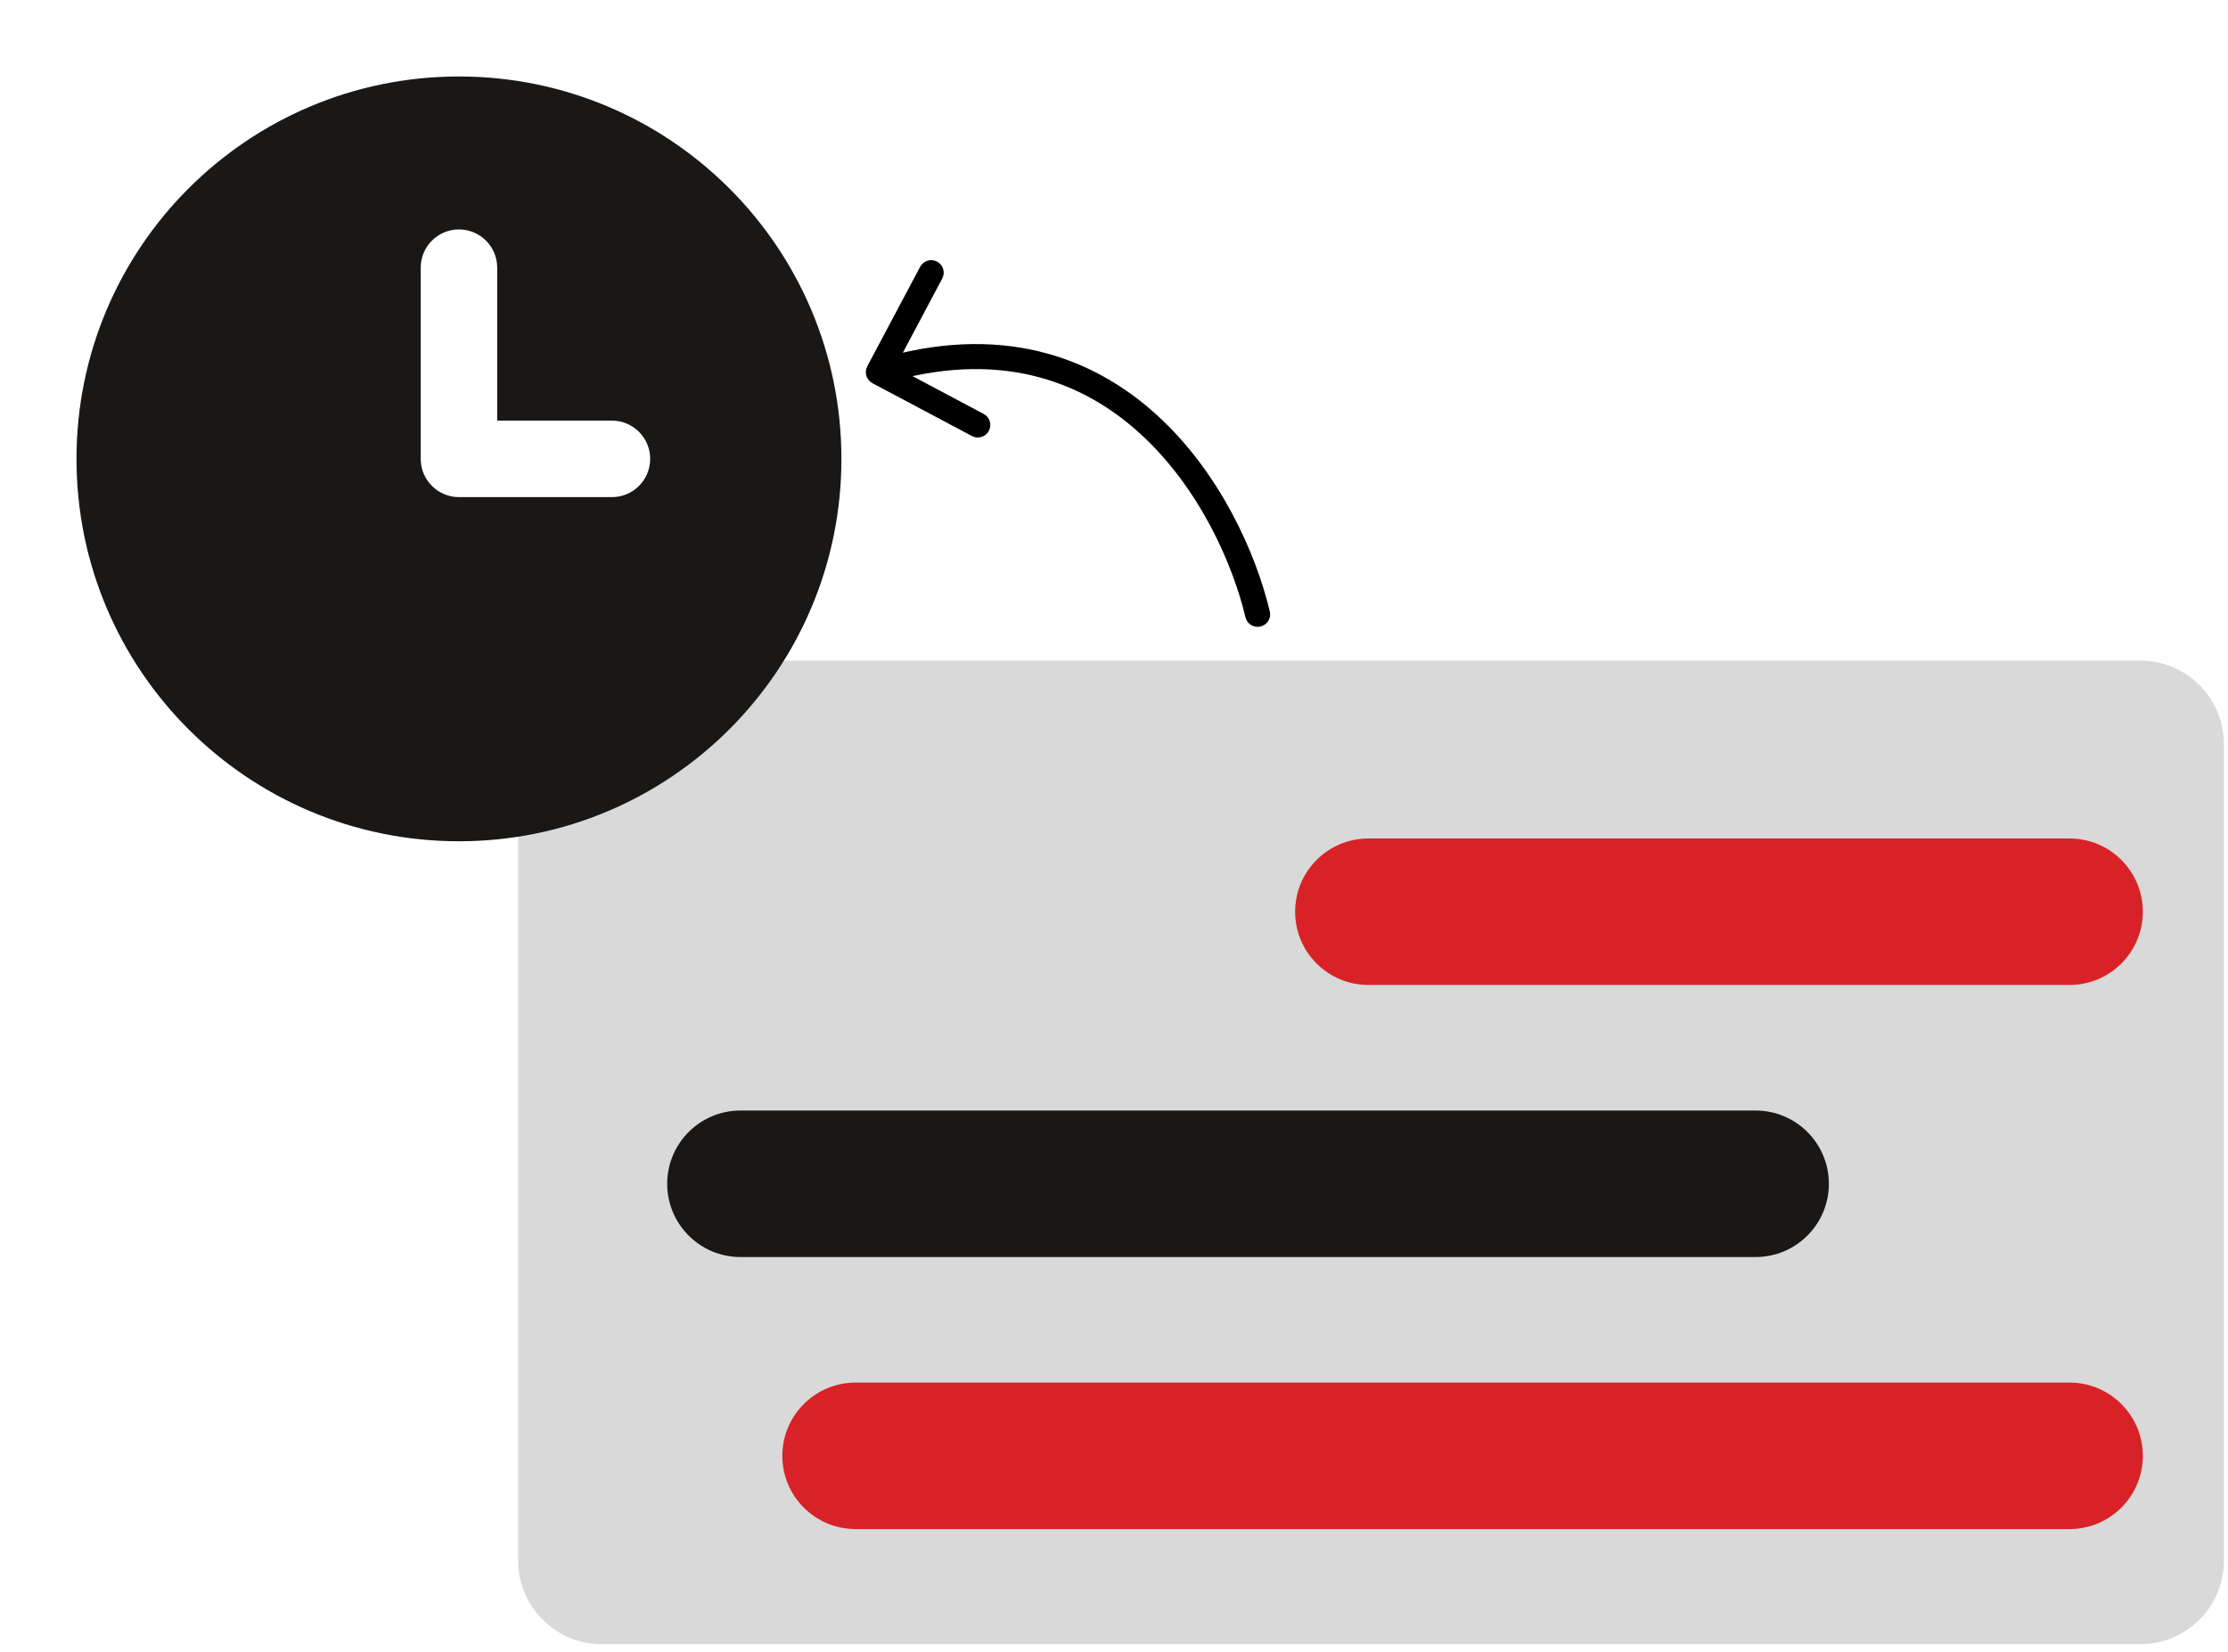
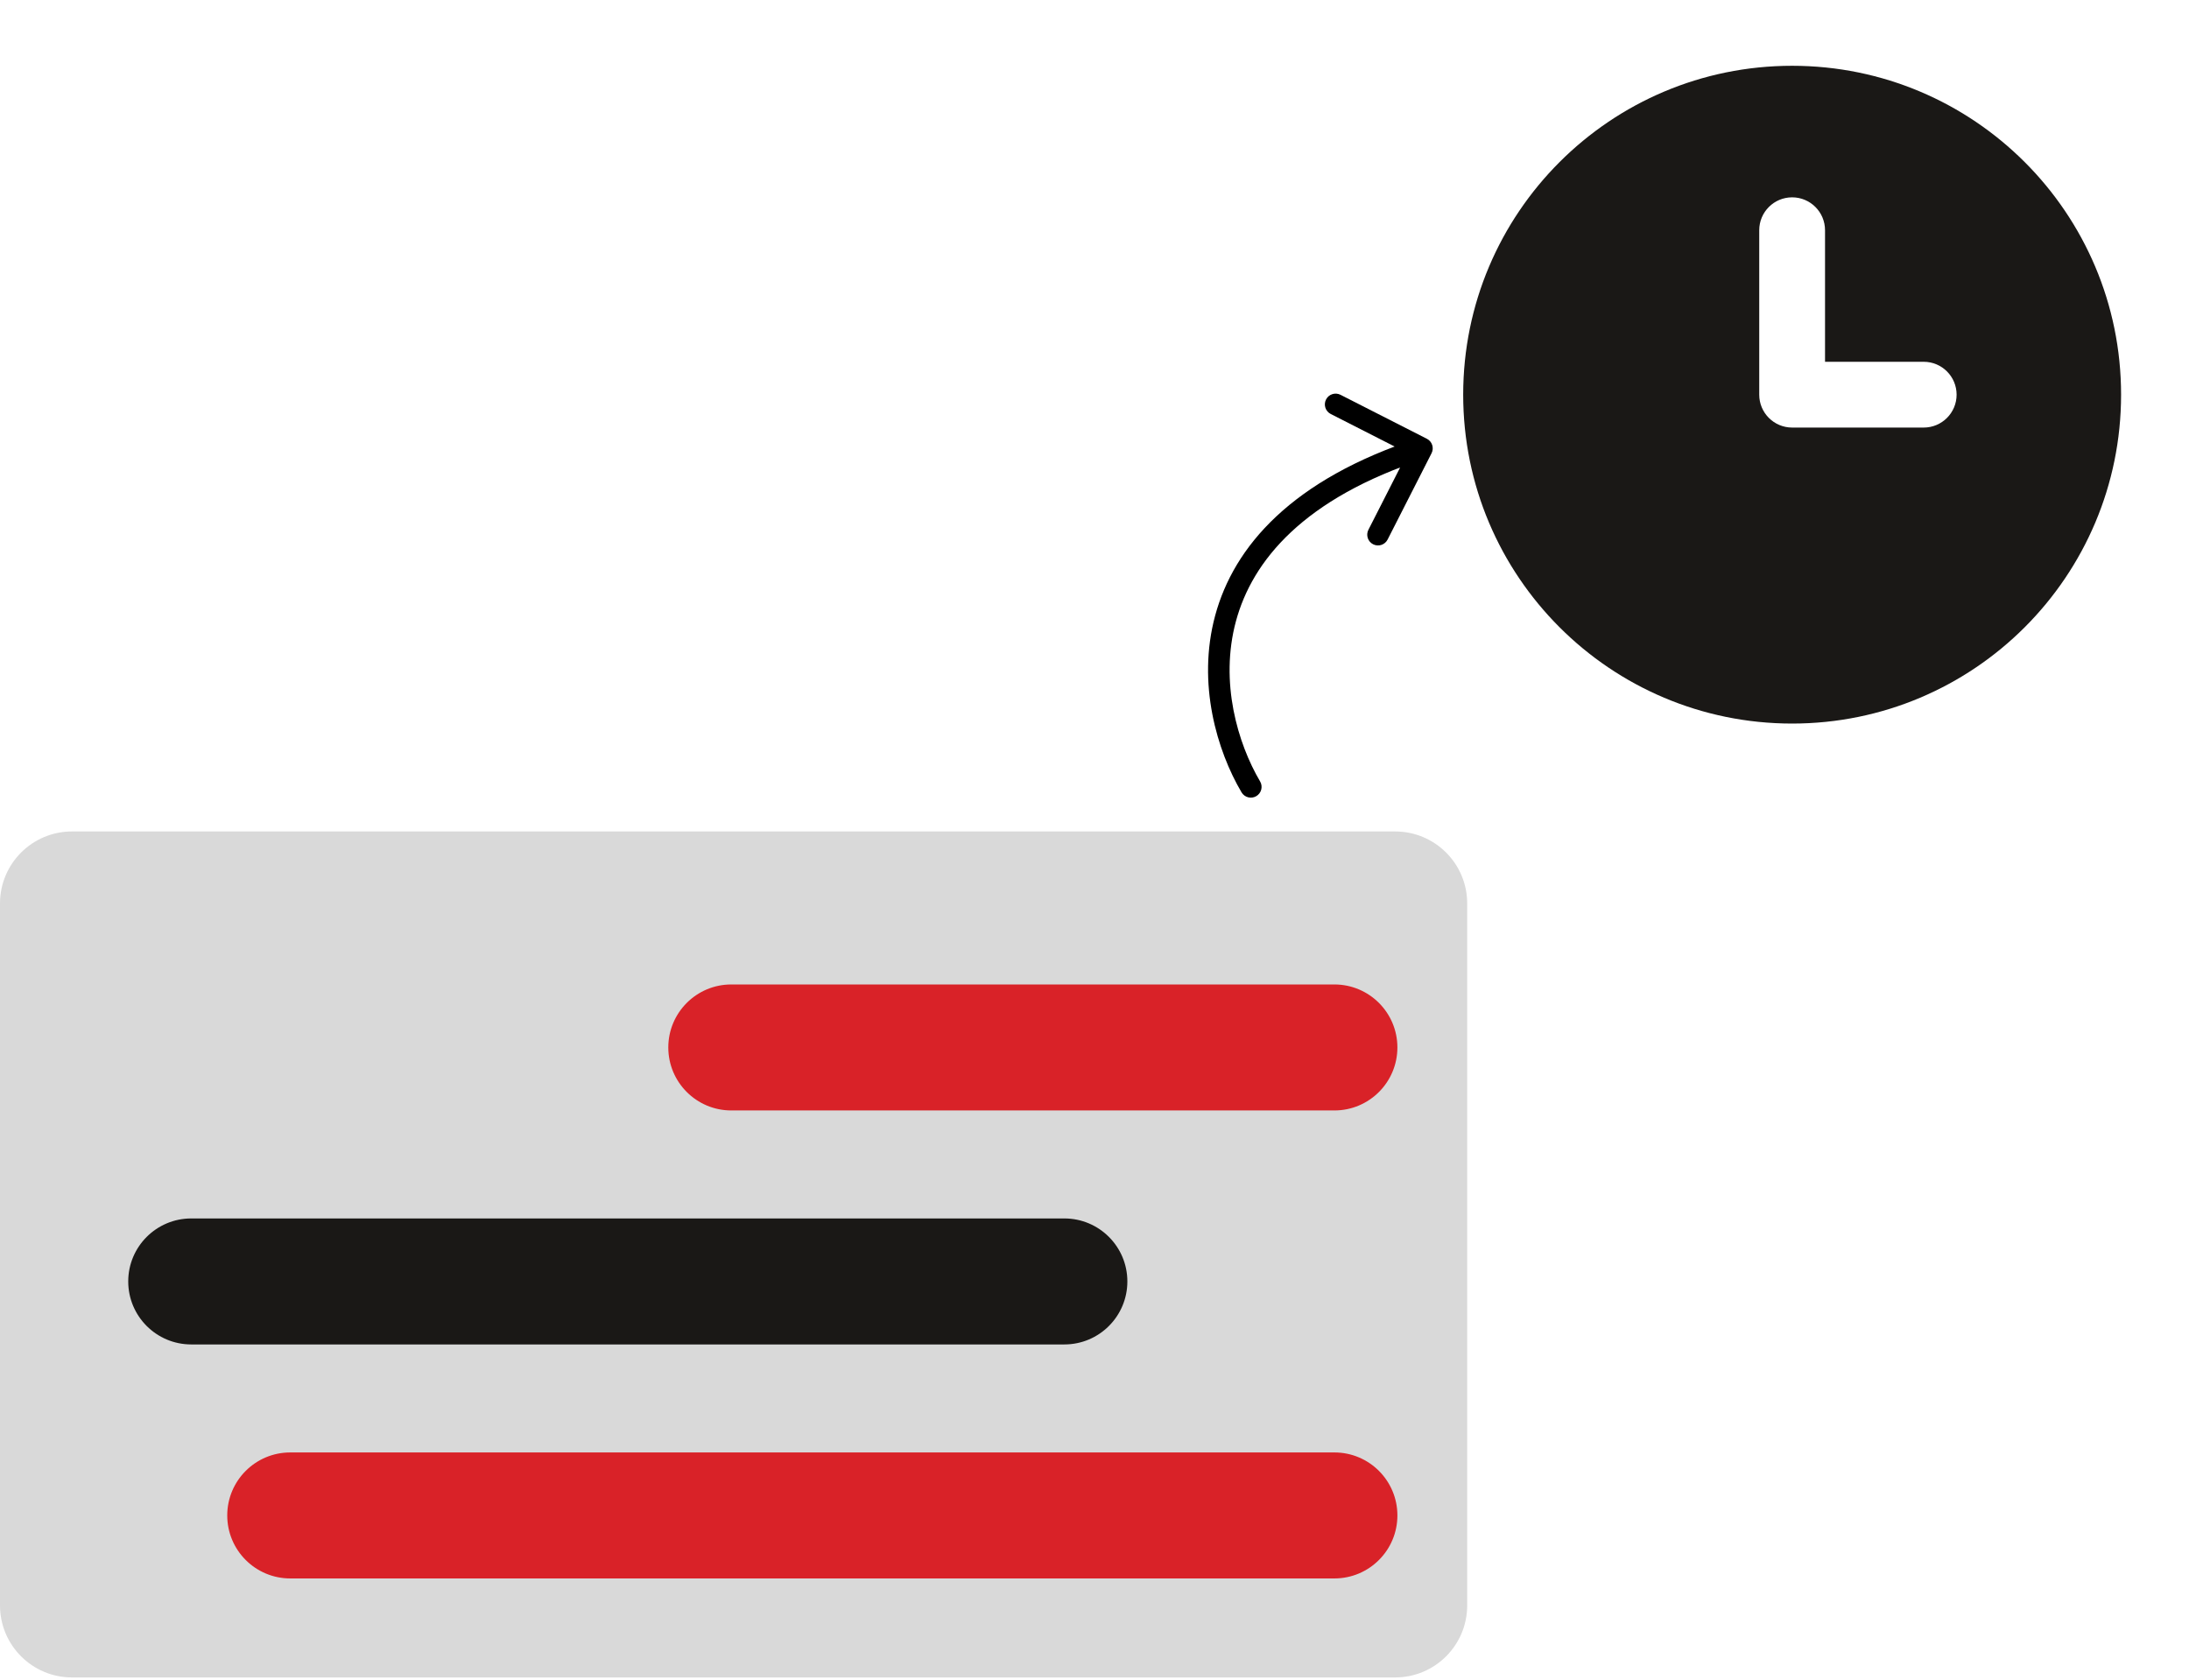
- <svg xmlns="http://www.w3.org/2000/svg" width="267" height="198" viewBox="0 0 267 198" fill="none">
-   <path d="M62.09 89.212C62.09 83.671 66.582 79.179 72.123 79.179H256.485C262.026 79.179 266.518 83.671 266.518 89.212V187.037C266.518 192.578 262.026 197.07 256.485 197.07H72.123C66.582 197.07 62.09 192.578 62.09 187.037V89.212Z" fill="#D9D9D9" />
-   <rect x="79.957" y="133.108" width="139.212" height="17.558" rx="8.779" fill="#1A1816" />
-   <rect x="93.753" y="165.716" width="163.041" height="17.558" rx="8.779" fill="#D92228" />
-   <rect x="155.206" y="100.5" width="101.587" height="17.558" rx="8.779" fill="#D92228" />
-   <path fill-rule="evenodd" clip-rule="evenodd" d="M55 100.833C80.313 100.833 100.834 80.313 100.834 55C100.834 29.687 80.313 9.167 55 9.167C29.687 9.167 9.167 29.687 9.167 55C9.167 80.313 29.687 100.833 55 100.833ZM59.584 32.083C59.584 29.552 57.532 27.5 55 27.5C52.469 27.5 50.417 29.552 50.417 32.083V55C50.417 57.531 52.469 59.583 55 59.583H73.334C75.865 59.583 77.917 57.531 77.917 55C77.917 52.469 75.865 50.417 73.334 50.417H59.584V32.083Z" fill="#1A1816" />
-   <path d="M149.253 73.981C149.444 74.787 150.252 75.285 151.058 75.094C151.864 74.903 152.363 74.094 152.172 73.288L150.712 73.634L149.253 73.981ZM103.934 43.901C103.545 44.632 103.823 45.541 104.555 45.929L116.477 52.263C117.208 52.652 118.116 52.374 118.505 51.642C118.894 50.911 118.616 50.003 117.884 49.614L107.287 43.984L112.917 33.387C113.306 32.655 113.028 31.747 112.297 31.358C111.565 30.969 110.657 31.247 110.268 31.979L103.934 43.901ZM150.712 73.634L152.172 73.288C150.54 66.411 146.249 56.65 138.593 49.703C130.85 42.676 119.734 38.605 104.82 43.17L105.259 44.605L105.698 46.039C119.549 41.8 129.576 45.571 136.577 51.924C143.665 58.356 147.718 67.513 149.253 73.981L150.712 73.634Z" fill="black" />
+ <svg xmlns="http://www.w3.org/2000/svg" width="305" height="234" viewBox="0 0 305 234" fill="none">
+   <path d="M0 125.903C0 120.361 4.492 115.869 10.033 115.869H194.395C199.936 115.869 204.428 120.361 204.428 125.903V223.727C204.428 229.268 199.936 233.76 194.395 233.76H10.033C4.492 233.76 0 229.268 0 223.727V125.903Z" fill="#D9D9D9" />
+   <rect x="17.867" y="169.798" width="139.212" height="17.558" rx="8.779" fill="#1A1816" />
+   <rect x="31.663" y="202.407" width="163.041" height="17.558" rx="8.779" fill="#D92228" />
+   <rect x="93.116" y="137.19" width="101.587" height="17.558" rx="8.779" fill="#D92228" />
+   <path fill-rule="evenodd" clip-rule="evenodd" d="M249.703 100.833C275.016 100.833 295.537 80.313 295.537 55C295.537 29.687 275.016 9.167 249.703 9.167C224.39 9.167 203.87 29.687 203.87 55C203.87 80.313 224.39 100.833 249.703 100.833ZM254.287 32.083C254.287 29.552 252.235 27.5 249.703 27.5C247.172 27.5 245.12 29.552 245.12 32.083V55C245.12 57.531 247.172 59.583 249.703 59.583H268.037C270.568 59.583 272.62 57.531 272.62 55C272.62 52.469 270.568 50.417 268.037 50.417H254.287V32.083Z" fill="#1A1816" />
+   <path d="M175.572 108.894C175.993 109.608 175.756 110.528 175.042 110.948C174.328 111.369 173.409 111.131 172.988 110.418L174.28 109.656L175.572 108.894ZM198.807 61.144C199.546 61.52 199.839 62.423 199.463 63.161L193.338 75.192C192.962 75.93 192.059 76.224 191.32 75.848C190.582 75.472 190.289 74.569 190.664 73.83L196.109 63.137L185.416 57.692C184.678 57.316 184.384 56.413 184.76 55.674C185.136 54.936 186.039 54.642 186.777 55.018L198.807 61.144ZM174.28 109.656L172.988 110.418C169.598 104.667 166.741 95.274 169.316 85.77C171.92 76.155 179.976 66.806 197.663 61.054L198.127 62.481L198.591 63.907C181.603 69.432 174.486 78.157 172.211 86.554C169.907 95.062 172.463 103.619 175.572 108.894L174.28 109.656Z" fill="black" />
</svg>
